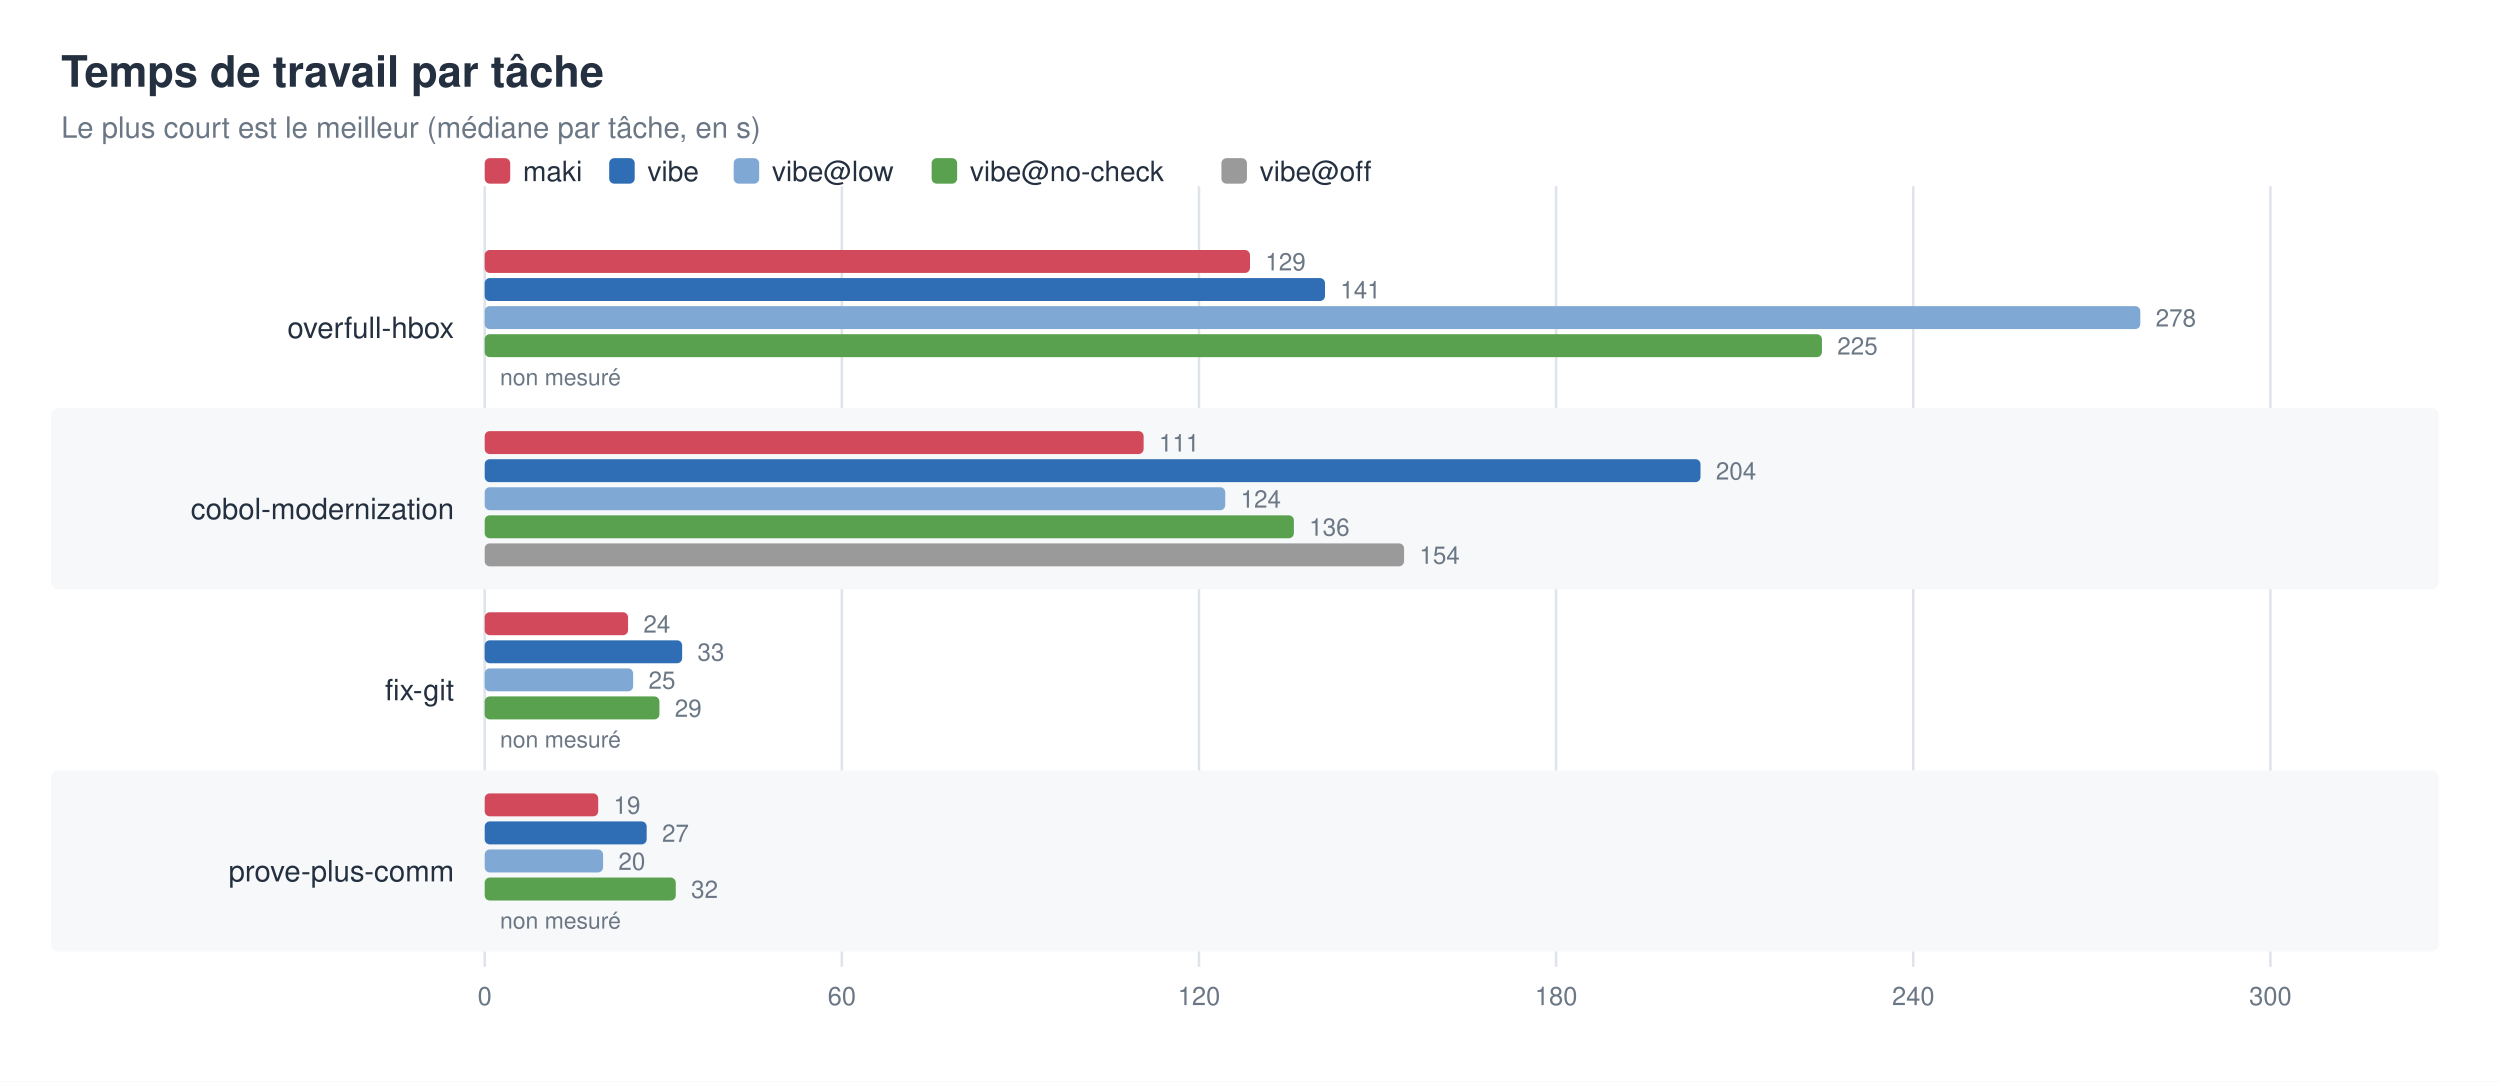
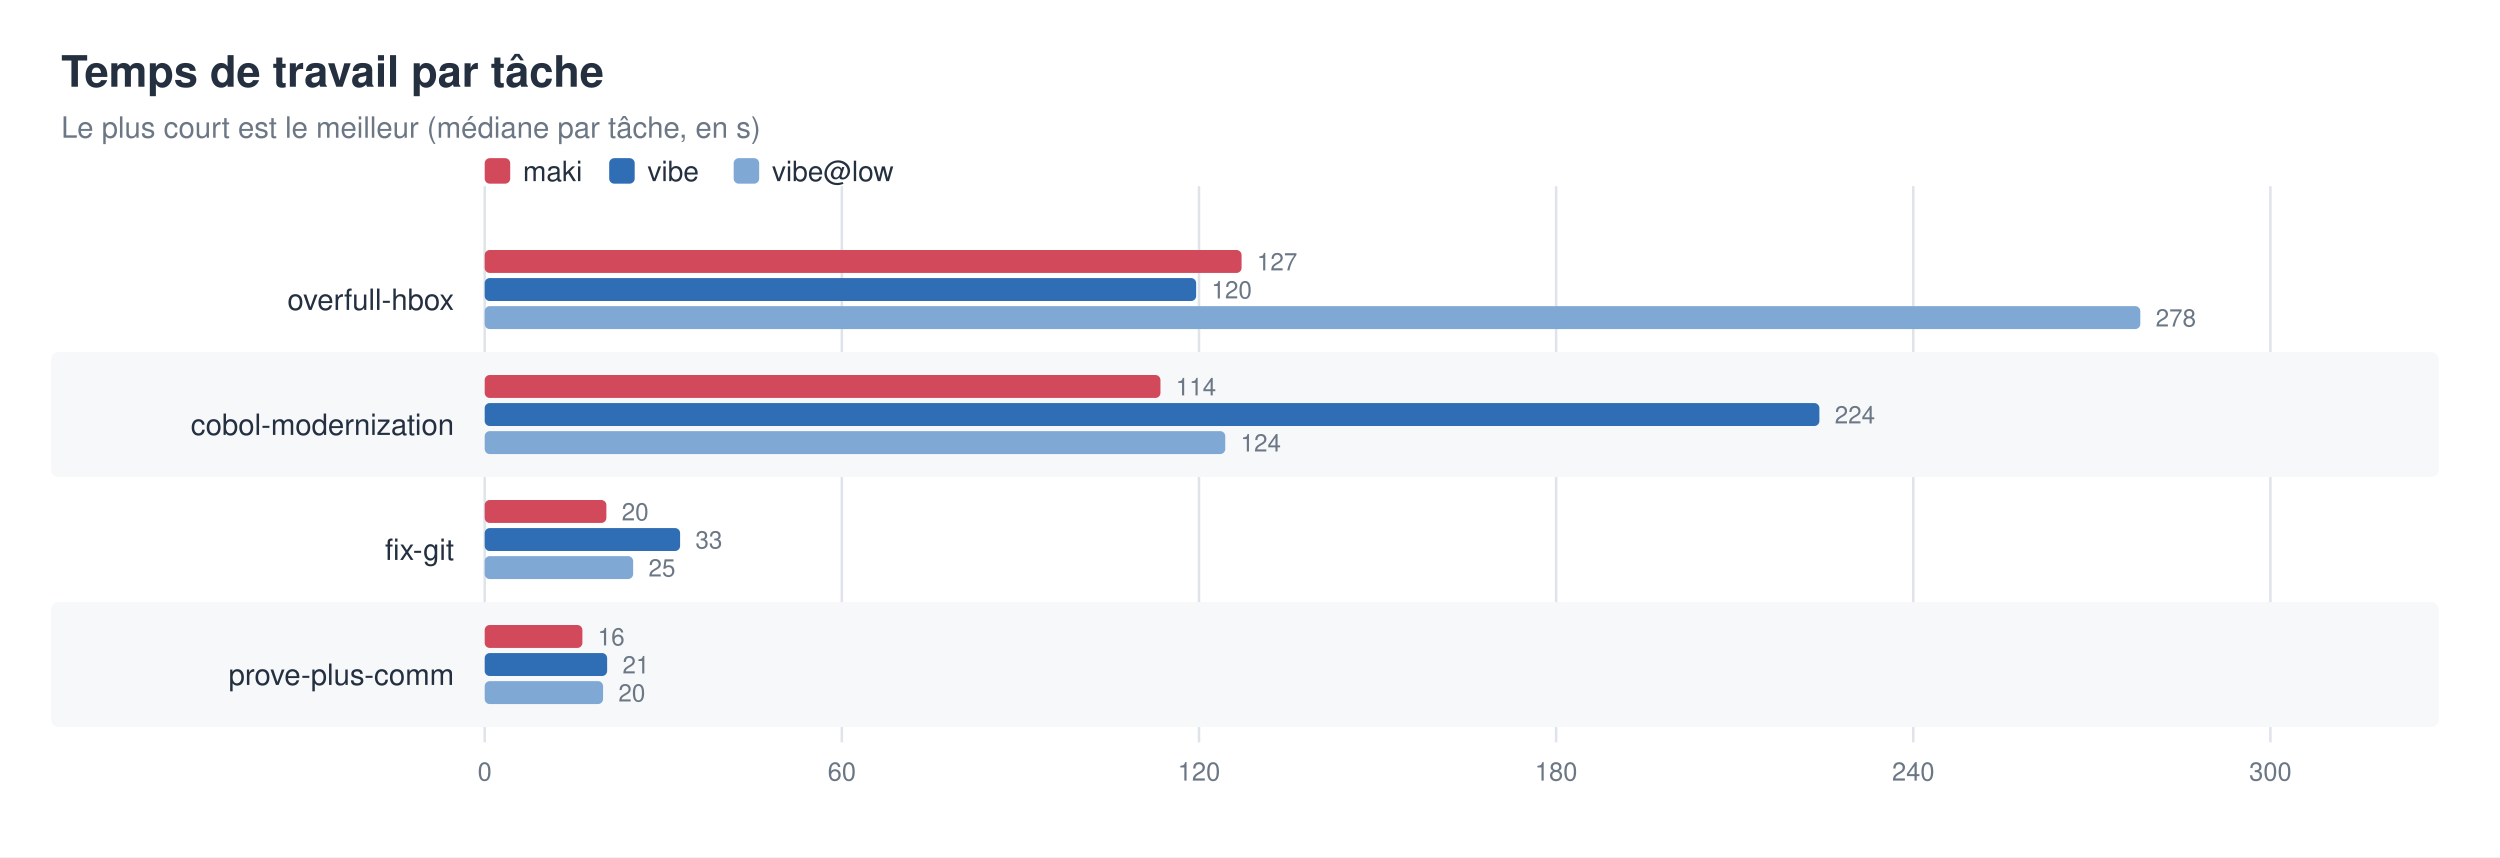
- <svg xmlns="http://www.w3.org/2000/svg" width="980" height="424" viewBox="0 0 980 424" font-family="Helvetica, Arial, sans-serif">
-   <rect width="980" height="424" fill="#ffffff" />
+ <svg xmlns="http://www.w3.org/2000/svg" width="980" height="336" viewBox="0 0 980 336" font-family="Helvetica, Arial, sans-serif">
+   <rect width="980" height="336" fill="#ffffff" />
  <text x="24.0" y="34.0" font-size="17" fill="#243040" text-anchor="start" font-weight="bold">Temps de travail par tâche</text>
  <text x="24.0" y="54.0" font-size="11.5" fill="#6b7785" text-anchor="start">Le plus court est le meilleur (médiane par tâche, en s)</text>
-   <line x1="190.0" y1="73.0" x2="190.0" y2="379.0" stroke="#dfe4ea" stroke-width="1" opacity="1.0" />
-   <text x="190.0" y="394.0" font-size="10" fill="#6b7785" text-anchor="middle">0</text>
-   <line x1="330.0" y1="73.0" x2="330.0" y2="379.0" stroke="#dfe4ea" stroke-width="1" opacity="1.0" />
-   <text x="330.0" y="394.0" font-size="10" fill="#6b7785" text-anchor="middle">60</text>
-   <line x1="470.0" y1="73.0" x2="470.0" y2="379.0" stroke="#dfe4ea" stroke-width="1" opacity="1.0" />
-   <text x="470.0" y="394.0" font-size="10" fill="#6b7785" text-anchor="middle">120</text>
-   <line x1="610.0" y1="73.0" x2="610.0" y2="379.0" stroke="#dfe4ea" stroke-width="1" opacity="1.0" />
-   <text x="610.0" y="394.0" font-size="10" fill="#6b7785" text-anchor="middle">180</text>
-   <line x1="750.0" y1="73.0" x2="750.0" y2="379.0" stroke="#dfe4ea" stroke-width="1" opacity="1.0" />
-   <text x="750.0" y="394.0" font-size="10" fill="#6b7785" text-anchor="middle">240</text>
-   <line x1="890.0" y1="73.0" x2="890.0" y2="379.0" stroke="#dfe4ea" stroke-width="1" opacity="1.0" />
-   <text x="890.0" y="394.0" font-size="10" fill="#6b7785" text-anchor="middle">300</text>
-   <text x="178.0" y="132.5" font-size="11.5" fill="#243040" text-anchor="end">overfull-hbox</text>
-   <rect x="190.0" y="98.0" width="300.0" height="9.0" rx="2" fill="#d1495b" opacity="1.0" />
-   <text x="496.0" y="106.0" font-size="9.5" fill="#6b7785" text-anchor="start">129</text>
-   <rect x="190.0" y="109.0" width="329.4" height="9.0" rx="2" fill="#2f6db5" opacity="1.0" />
-   <text x="525.4" y="117.0" font-size="9.5" fill="#6b7785" text-anchor="start">141</text>
+   <line x1="190.0" y1="73.0" x2="190.0" y2="291.0" stroke="#dfe4ea" stroke-width="1" opacity="1.0" />
+   <text x="190.0" y="306.0" font-size="10" fill="#6b7785" text-anchor="middle">0</text>
+   <line x1="330.0" y1="73.0" x2="330.0" y2="291.0" stroke="#dfe4ea" stroke-width="1" opacity="1.0" />
+   <text x="330.0" y="306.0" font-size="10" fill="#6b7785" text-anchor="middle">60</text>
+   <line x1="470.0" y1="73.0" x2="470.0" y2="291.0" stroke="#dfe4ea" stroke-width="1" opacity="1.0" />
+   <text x="470.0" y="306.0" font-size="10" fill="#6b7785" text-anchor="middle">120</text>
+   <line x1="610.0" y1="73.0" x2="610.0" y2="291.0" stroke="#dfe4ea" stroke-width="1" opacity="1.0" />
+   <text x="610.0" y="306.0" font-size="10" fill="#6b7785" text-anchor="middle">180</text>
+   <line x1="750.0" y1="73.0" x2="750.0" y2="291.0" stroke="#dfe4ea" stroke-width="1" opacity="1.0" />
+   <text x="750.0" y="306.0" font-size="10" fill="#6b7785" text-anchor="middle">240</text>
+   <line x1="890.0" y1="73.0" x2="890.0" y2="291.0" stroke="#dfe4ea" stroke-width="1" opacity="1.0" />
+   <text x="890.0" y="306.0" font-size="10" fill="#6b7785" text-anchor="middle">300</text>
+   <text x="178.0" y="121.5" font-size="11.5" fill="#243040" text-anchor="end">overfull-hbox</text>
+   <rect x="190.0" y="98.0" width="296.7" height="9.0" rx="2" fill="#d1495b" opacity="1.0" />
+   <text x="492.7" y="106.0" font-size="9.5" fill="#6b7785" text-anchor="start">127</text>
+   <rect x="190.0" y="109.0" width="278.9" height="9.0" rx="2" fill="#2f6db5" opacity="1.0" />
+   <text x="474.9" y="117.0" font-size="9.5" fill="#6b7785" text-anchor="start">120</text>
  <rect x="190.0" y="120.0" width="649.0" height="9.0" rx="2" fill="#7fa8d4" opacity="1.0" />
  <text x="845.0" y="128.0" font-size="9.5" fill="#6b7785" text-anchor="start">278</text>
-   <rect x="190.0" y="131.0" width="524.2" height="9.0" rx="2" fill="#59a14f" opacity="1.0" />
-   <text x="720.2" y="139.0" font-size="9.5" fill="#6b7785" text-anchor="start">225</text>
-   <text x="196.0" y="151.0" font-size="9" fill="#6b7785" text-anchor="start">non mesuré</text>
-   <rect x="20.0" y="160.0" width="936.0" height="71.0" rx="3" fill="#f7f8fa" opacity="1.0" />
-   <text x="178.0" y="203.5" font-size="11.5" fill="#243040" text-anchor="end">cobol-modernization</text>
-   <rect x="190.0" y="169.0" width="258.3" height="9.0" rx="2" fill="#d1495b" opacity="1.0" />
-   <text x="454.3" y="177.0" font-size="9.5" fill="#6b7785" text-anchor="start">111</text>
-   <rect x="190.0" y="180.0" width="476.6" height="9.0" rx="2" fill="#2f6db5" opacity="1.0" />
-   <text x="672.6" y="188.0" font-size="9.5" fill="#6b7785" text-anchor="start">204</text>
-   <rect x="190.0" y="191.0" width="290.3" height="9.0" rx="2" fill="#7fa8d4" opacity="1.0" />
-   <text x="486.3" y="199.0" font-size="9.5" fill="#6b7785" text-anchor="start">124</text>
-   <rect x="190.0" y="202.0" width="317.2" height="9.0" rx="2" fill="#59a14f" opacity="1.0" />
-   <text x="513.2" y="210.0" font-size="9.5" fill="#6b7785" text-anchor="start">136</text>
-   <rect x="190.0" y="213.0" width="360.4" height="9.0" rx="2" fill="#9a9a9a" opacity="1.0" />
-   <text x="556.4" y="221.0" font-size="9.5" fill="#6b7785" text-anchor="start">154</text>
-   <text x="178.0" y="274.5" font-size="11.5" fill="#243040" text-anchor="end">fix-git</text>
-   <rect x="190.0" y="240.0" width="56.2" height="9.0" rx="2" fill="#d1495b" opacity="1.0" />
-   <text x="252.2" y="248.0" font-size="9.5" fill="#6b7785" text-anchor="start">24</text>
-   <rect x="190.0" y="251.0" width="77.4" height="9.0" rx="2" fill="#2f6db5" opacity="1.0" />
-   <text x="273.4" y="259.0" font-size="9.5" fill="#6b7785" text-anchor="start">33</text>
-   <rect x="190.0" y="262.0" width="58.2" height="9.0" rx="2" fill="#7fa8d4" opacity="1.0" />
-   <text x="254.2" y="270.0" font-size="9.5" fill="#6b7785" text-anchor="start">25</text>
-   <rect x="190.0" y="273.0" width="68.5" height="9.0" rx="2" fill="#59a14f" opacity="1.0" />
-   <text x="264.5" y="281.0" font-size="9.5" fill="#6b7785" text-anchor="start">29</text>
-   <text x="196.0" y="293.0" font-size="9" fill="#6b7785" text-anchor="start">non mesuré</text>
-   <rect x="20.0" y="302.0" width="936.0" height="71.0" rx="3" fill="#f7f8fa" opacity="1.0" />
-   <text x="178.0" y="345.5" font-size="11.5" fill="#243040" text-anchor="end">prove-plus-comm</text>
-   <rect x="190.0" y="311.0" width="44.5" height="9.0" rx="2" fill="#d1495b" opacity="1.0" />
-   <text x="240.5" y="319.0" font-size="9.5" fill="#6b7785" text-anchor="start">19</text>
-   <rect x="190.0" y="322.0" width="63.5" height="9.0" rx="2" fill="#2f6db5" opacity="1.0" />
-   <text x="259.5" y="330.0" font-size="9.5" fill="#6b7785" text-anchor="start">27</text>
-   <rect x="190.0" y="333.0" width="46.4" height="9.0" rx="2" fill="#7fa8d4" opacity="1.0" />
-   <text x="242.4" y="341.0" font-size="9.5" fill="#6b7785" text-anchor="start">20</text>
-   <rect x="190.0" y="344.0" width="74.9" height="9.0" rx="2" fill="#59a14f" opacity="1.0" />
-   <text x="270.9" y="352.0" font-size="9.5" fill="#6b7785" text-anchor="start">32</text>
-   <text x="196.0" y="364.0" font-size="9" fill="#6b7785" text-anchor="start">non mesuré</text>
+   <rect x="20.0" y="138.0" width="936.0" height="49.0" rx="3" fill="#f7f8fa" opacity="1.0" />
+   <text x="178.0" y="170.5" font-size="11.5" fill="#243040" text-anchor="end">cobol-modernization</text>
+   <rect x="190.0" y="147.0" width="264.9" height="9.0" rx="2" fill="#d1495b" opacity="1.0" />
+   <text x="460.9" y="155.0" font-size="9.5" fill="#6b7785" text-anchor="start">114</text>
+   <rect x="190.0" y="158.0" width="523.2" height="9.0" rx="2" fill="#2f6db5" opacity="1.0" />
+   <text x="719.2" y="166.0" font-size="9.5" fill="#6b7785" text-anchor="start">224</text>
+   <rect x="190.0" y="169.0" width="290.3" height="9.0" rx="2" fill="#7fa8d4" opacity="1.0" />
+   <text x="486.3" y="177.0" font-size="9.5" fill="#6b7785" text-anchor="start">124</text>
+   <text x="178.0" y="219.5" font-size="11.5" fill="#243040" text-anchor="end">fix-git</text>
+   <rect x="190.0" y="196.0" width="47.7" height="9.0" rx="2" fill="#d1495b" opacity="1.0" />
+   <text x="243.7" y="204.0" font-size="9.5" fill="#6b7785" text-anchor="start">20</text>
+   <rect x="190.0" y="207.0" width="76.6" height="9.0" rx="2" fill="#2f6db5" opacity="1.0" />
+   <text x="272.6" y="215.0" font-size="9.5" fill="#6b7785" text-anchor="start">33</text>
+   <rect x="190.0" y="218.0" width="58.2" height="9.0" rx="2" fill="#7fa8d4" opacity="1.0" />
+   <text x="254.2" y="226.0" font-size="9.5" fill="#6b7785" text-anchor="start">25</text>
+   <rect x="20.0" y="236.0" width="936.0" height="49.0" rx="3" fill="#f7f8fa" opacity="1.0" />
+   <text x="178.0" y="268.5" font-size="11.5" fill="#243040" text-anchor="end">prove-plus-comm</text>
+   <rect x="190.0" y="245.0" width="38.3" height="9.0" rx="2" fill="#d1495b" opacity="1.0" />
+   <text x="234.3" y="253.0" font-size="9.5" fill="#6b7785" text-anchor="start">16</text>
+   <rect x="190.0" y="256.0" width="48.0" height="9.0" rx="2" fill="#2f6db5" opacity="1.0" />
+   <text x="244.0" y="264.0" font-size="9.5" fill="#6b7785" text-anchor="start">21</text>
+   <rect x="190.0" y="267.0" width="46.4" height="9.0" rx="2" fill="#7fa8d4" opacity="1.0" />
+   <text x="242.4" y="275.0" font-size="9.5" fill="#6b7785" text-anchor="start">20</text>
  <rect x="190.0" y="62.0" width="10.0" height="10.0" rx="2" fill="#d1495b" opacity="1.0" />
  <text x="205.0" y="71.0" font-size="11" fill="#243040" text-anchor="start">maki</text>
  <rect x="238.8" y="62.0" width="10.0" height="10.0" rx="2" fill="#2f6db5" opacity="1.0" />
  <text x="253.8" y="71.0" font-size="11" fill="#243040" text-anchor="start">vibe</text>
  <rect x="287.6" y="62.0" width="10.0" height="10.0" rx="2" fill="#7fa8d4" opacity="1.0" />
  <text x="302.6" y="71.0" font-size="11" fill="#243040" text-anchor="start">vibe@low</text>
-   <rect x="365.2" y="62.0" width="10.0" height="10.0" rx="2" fill="#59a14f" opacity="1.0" />
-   <text x="380.2" y="71.0" font-size="11" fill="#243040" text-anchor="start">vibe@no-check</text>
-   <rect x="478.8" y="62.0" width="10.0" height="10.0" rx="2" fill="#9a9a9a" opacity="1.0" />
-   <text x="493.8" y="71.0" font-size="11" fill="#243040" text-anchor="start">vibe@off</text>
</svg>
